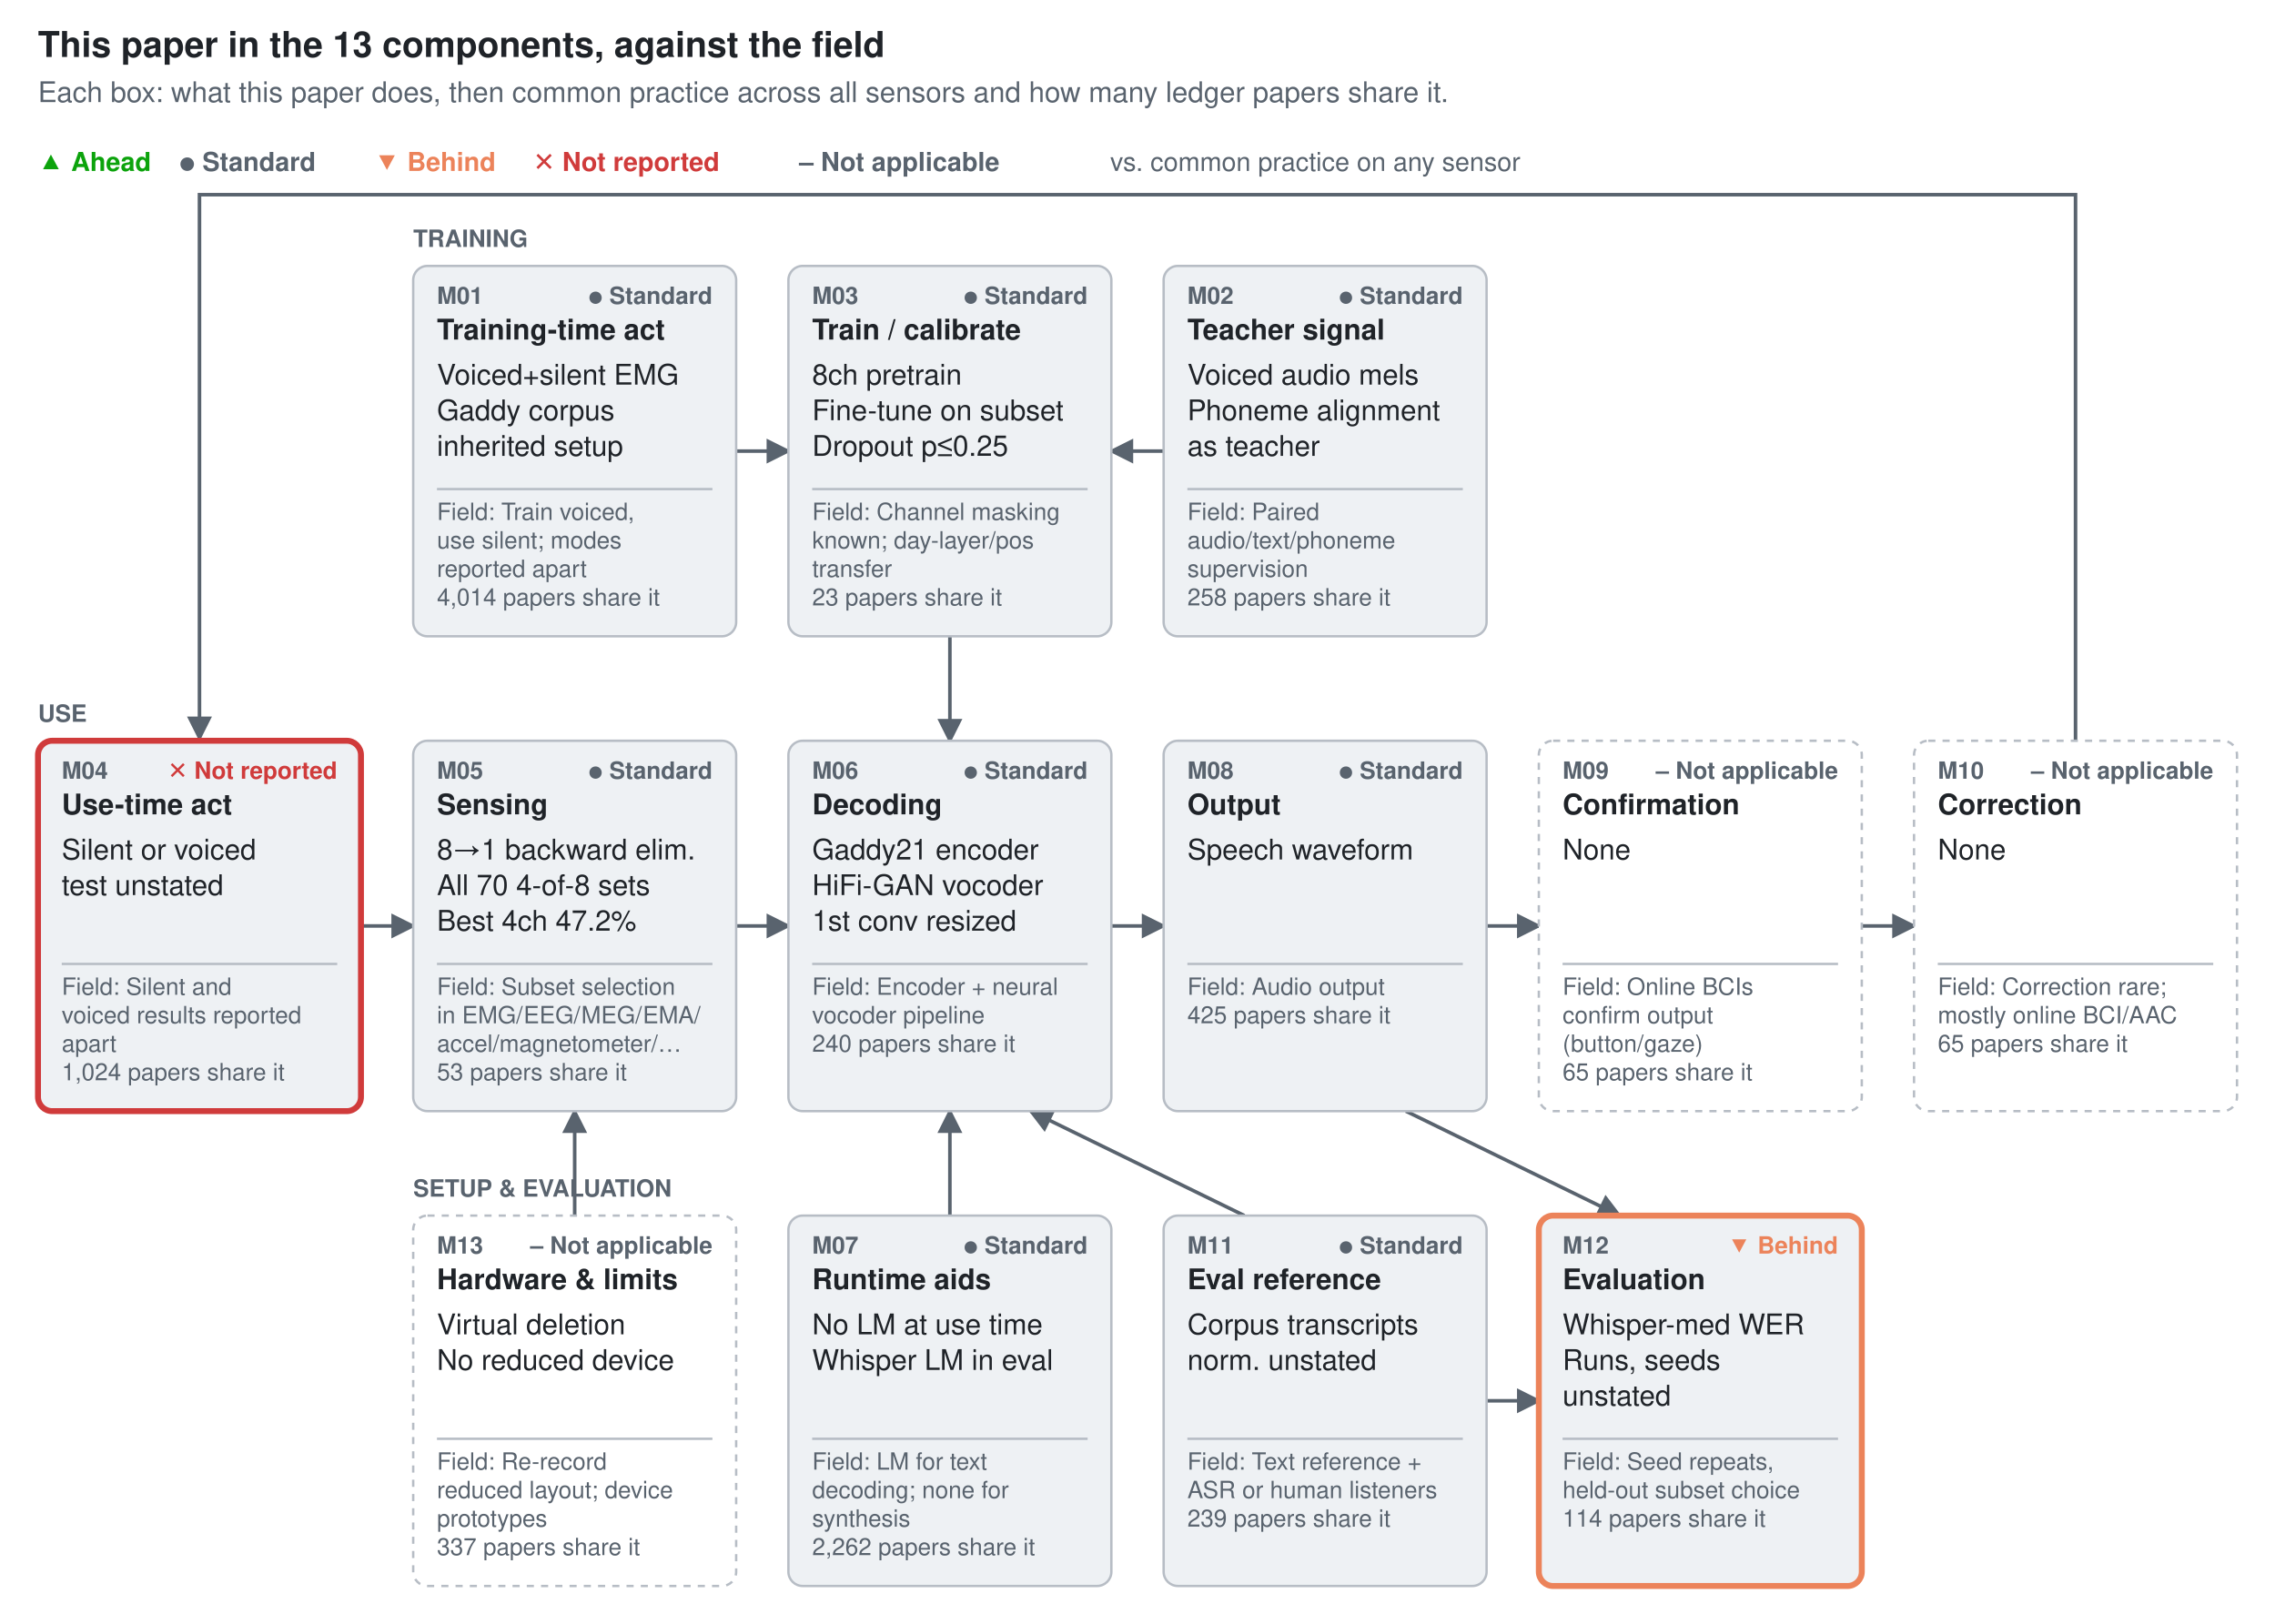
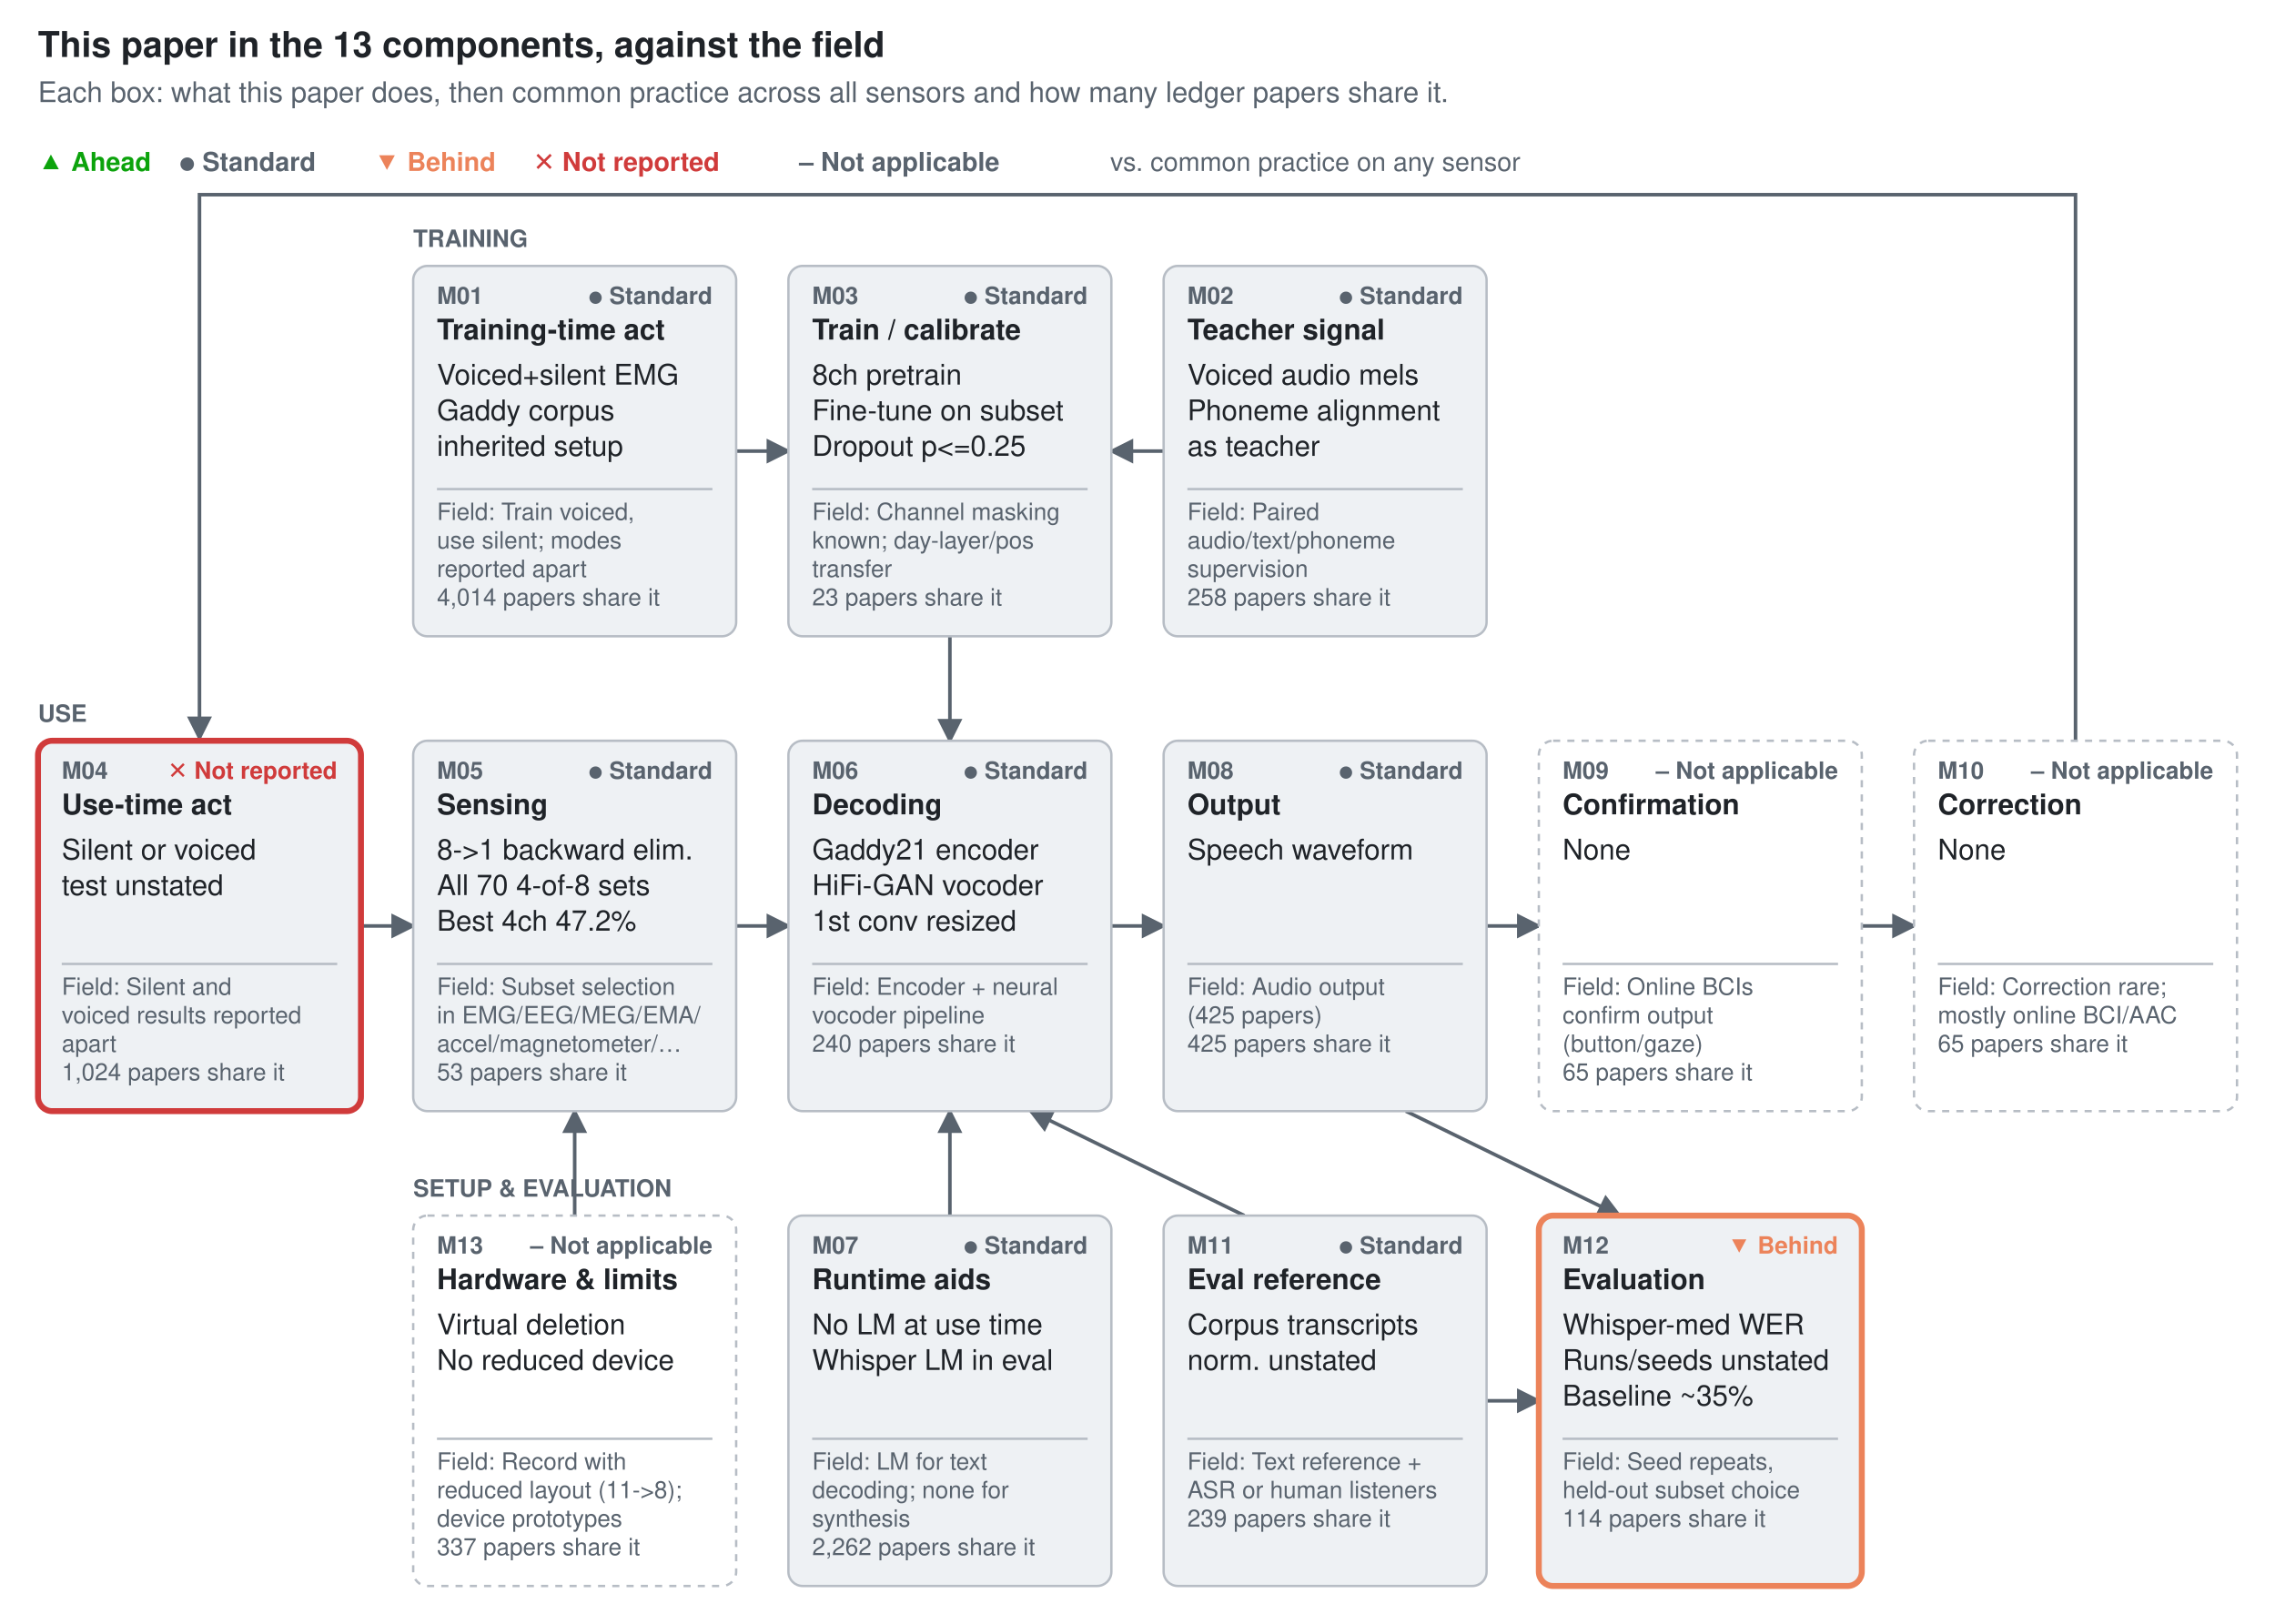
<svg xmlns="http://www.w3.org/2000/svg" width="958" height="684" viewBox="0 0 958 684" font-family="-apple-system, BlinkMacSystemFont, 'Segoe UI', Helvetica, Arial, sans-serif" role="img" aria-label="This paper in the 13 components, against the field">
  <rect width="958" height="684" fill="#ffffff" />
  <text x="16.0" y="24.0" font-size="15" fill="#1f2328" text-anchor="start" font-weight="600">This paper in the 13 components, against the field</text>
  <text x="16.0" y="43.0" font-size="12" fill="#59636e" text-anchor="start">Each box: what this paper does, then common practice across all sensors and how many ledger papers share it.</text>
  <defs>
    <marker id="a" viewBox="0 0 8 8" refX="7" refY="4" markerWidth="7" markerHeight="7" orient="auto">
      <path d="M0,0 L8,4 L0,8 Z" fill="#59636e" />
    </marker>
  </defs>
  <path d="M310,190.0 L332,190.0" fill="none" stroke="#59636e" stroke-width="1.5" marker-end="url(#a)" />
  <path d="M490,190.0 L468,190.0" fill="none" stroke="#59636e" stroke-width="1.5" marker-end="url(#a)" />
  <path d="M400.0,268 L400.0,312" fill="none" stroke="#59636e" stroke-width="1.5" marker-end="url(#a)" />
  <path d="M152,390.0 L174,390.0" fill="none" stroke="#59636e" stroke-width="1.5" marker-end="url(#a)" />
  <path d="M310,390.0 L332,390.0" fill="none" stroke="#59636e" stroke-width="1.5" marker-end="url(#a)" />
  <path d="M400.0,512 L400.0,468" fill="none" stroke="#59636e" stroke-width="1.5" marker-end="url(#a)" />
  <path d="M468,390.0 L490,390.0" fill="none" stroke="#59636e" stroke-width="1.5" marker-end="url(#a)" />
  <path d="M626,390.0 L648,390.0" fill="none" stroke="#59636e" stroke-width="1.5" marker-end="url(#a)" />
  <path d="M784,390.0 L806,390.0" fill="none" stroke="#59636e" stroke-width="1.5" marker-end="url(#a)" />
  <path d="M874.0,312 L874.0,82 L84.0,82 L84.0,311" fill="none" stroke="#59636e" stroke-width="1.5" marker-end="url(#a)" />
  <path d="M592.0,468 L682.0,512" fill="none" stroke="#59636e" stroke-width="1.5" marker-end="url(#a)" />
  <path d="M626,590.0 L648,590.0" fill="none" stroke="#59636e" stroke-width="1.5" marker-end="url(#a)" />
  <path d="M524.0,512 L434.0,468" fill="none" stroke="#59636e" stroke-width="1.5" marker-end="url(#a)" />
  <path d="M242.0,512 L242.0,468" fill="none" stroke="#59636e" stroke-width="1.5" marker-end="url(#a)" />
  <text x="174.0" y="104.0" font-size="10" fill="#59636e" text-anchor="start" font-weight="600">TRAINING</text>
  <text x="16.0" y="304.0" font-size="10" fill="#59636e" text-anchor="start" font-weight="600">USE</text>
  <text x="174.0" y="504.0" font-size="10" fill="#59636e" text-anchor="start" font-weight="600">SETUP &amp; EVALUATION</text>
  <rect x="174" y="112" width="136" height="156" rx="6" fill="#eef1f4" stroke="#b7bdc5" stroke-width="1" />
  <text x="184.0" y="162.0" font-size="12" fill="#1f2328" text-anchor="start">Voiced+silent EMG</text>
  <text x="184.0" y="177.0" font-size="12" fill="#1f2328" text-anchor="start">Gaddy corpus</text>
  <text x="184.0" y="192.0" font-size="12" fill="#1f2328" text-anchor="start">inherited setup</text>
  <line x1="184.0" y1="206.0" x2="300.0" y2="206.0" stroke="#b7bdc5" stroke-width="1" />
  <text x="184.0" y="219.0" font-size="10" fill="#59636e" text-anchor="start">Field: Train voiced,</text>
  <text x="184.0" y="231.0" font-size="10" fill="#59636e" text-anchor="start">use silent; modes</text>
  <text x="184.0" y="243.0" font-size="10" fill="#59636e" text-anchor="start">reported apart</text>
  <text x="184.0" y="255.0" font-size="10" fill="#59636e" text-anchor="start">4,014 papers share it</text>
  <text x="300.0" y="128.0" font-size="10" fill="#59636e" text-anchor="end" font-weight="700">● Standard</text>
  <text x="184.0" y="128.0" font-size="10" fill="#59636e" text-anchor="start" font-weight="600">M01</text>
  <text x="184.0" y="143.0" font-size="12" fill="#1f2328" text-anchor="start" font-weight="700">Training-time act</text>
  <rect x="332" y="112" width="136" height="156" rx="6" fill="#eef1f4" stroke="#b7bdc5" stroke-width="1" />
  <text x="342.0" y="162.0" font-size="12" fill="#1f2328" text-anchor="start">8ch pretrain</text>
  <text x="342.0" y="177.0" font-size="12" fill="#1f2328" text-anchor="start">Fine-tune on subset</text>
-   <text x="342.0" y="192.0" font-size="12" fill="#1f2328" text-anchor="start">Dropout p≤0.25</text>
+   <text x="342.0" y="192.0" font-size="12" fill="#1f2328" text-anchor="start">Dropout p&lt;=0.25</text>
  <line x1="342.0" y1="206.0" x2="458.0" y2="206.0" stroke="#b7bdc5" stroke-width="1" />
  <text x="342.0" y="219.0" font-size="10" fill="#59636e" text-anchor="start">Field: Channel masking</text>
  <text x="342.0" y="231.0" font-size="10" fill="#59636e" text-anchor="start">known; day-layer/pos</text>
  <text x="342.0" y="243.0" font-size="10" fill="#59636e" text-anchor="start">transfer</text>
  <text x="342.0" y="255.0" font-size="10" fill="#59636e" text-anchor="start">23 papers share it</text>
  <text x="458.0" y="128.0" font-size="10" fill="#59636e" text-anchor="end" font-weight="700">● Standard</text>
  <text x="342.0" y="128.0" font-size="10" fill="#59636e" text-anchor="start" font-weight="600">M03</text>
  <text x="342.0" y="143.0" font-size="12" fill="#1f2328" text-anchor="start" font-weight="700">Train / calibrate</text>
  <rect x="490" y="112" width="136" height="156" rx="6" fill="#eef1f4" stroke="#b7bdc5" stroke-width="1" />
  <text x="500.0" y="162.0" font-size="12" fill="#1f2328" text-anchor="start">Voiced audio mels</text>
  <text x="500.0" y="177.0" font-size="12" fill="#1f2328" text-anchor="start">Phoneme alignment</text>
  <text x="500.0" y="192.0" font-size="12" fill="#1f2328" text-anchor="start">as teacher</text>
  <line x1="500.0" y1="206.0" x2="616.0" y2="206.0" stroke="#b7bdc5" stroke-width="1" />
  <text x="500.0" y="219.0" font-size="10" fill="#59636e" text-anchor="start">Field: Paired</text>
  <text x="500.0" y="231.0" font-size="10" fill="#59636e" text-anchor="start">audio/text/phoneme</text>
  <text x="500.0" y="243.0" font-size="10" fill="#59636e" text-anchor="start">supervision</text>
  <text x="500.0" y="255.0" font-size="10" fill="#59636e" text-anchor="start">258 papers share it</text>
  <text x="616.0" y="128.0" font-size="10" fill="#59636e" text-anchor="end" font-weight="700">● Standard</text>
  <text x="500.0" y="128.0" font-size="10" fill="#59636e" text-anchor="start" font-weight="600">M02</text>
  <text x="500.0" y="143.0" font-size="12" fill="#1f2328" text-anchor="start" font-weight="700">Teacher signal</text>
  <rect x="16" y="312" width="136" height="156" rx="6" fill="#eef1f4" stroke="#d03b3b" stroke-width="2.5" />
  <text x="26.0" y="362.0" font-size="12" fill="#1f2328" text-anchor="start">Silent or voiced</text>
  <text x="26.0" y="377.0" font-size="12" fill="#1f2328" text-anchor="start">test unstated</text>
  <line x1="26.0" y1="406.0" x2="142.0" y2="406.0" stroke="#b7bdc5" stroke-width="1" />
  <text x="26.0" y="419.0" font-size="10" fill="#59636e" text-anchor="start">Field: Silent and</text>
  <text x="26.0" y="431.0" font-size="10" fill="#59636e" text-anchor="start">voiced results reported</text>
  <text x="26.0" y="443.0" font-size="10" fill="#59636e" text-anchor="start">apart</text>
  <text x="26.0" y="455.0" font-size="10" fill="#59636e" text-anchor="start">1,024 papers share it</text>
  <text x="142.0" y="328.0" font-size="10" fill="#d03b3b" text-anchor="end" font-weight="700">✕ Not reported</text>
  <text x="26.0" y="328.0" font-size="10" fill="#59636e" text-anchor="start" font-weight="600">M04</text>
  <text x="26.0" y="343.0" font-size="12" fill="#1f2328" text-anchor="start" font-weight="700">Use-time act</text>
  <rect x="174" y="312" width="136" height="156" rx="6" fill="#eef1f4" stroke="#b7bdc5" stroke-width="1" />
-   <text x="184.0" y="362.0" font-size="12" fill="#1f2328" text-anchor="start">8→1 backward elim.</text>
+   <text x="184.0" y="362.0" font-size="12" fill="#1f2328" text-anchor="start">8-&gt;1 backward elim.</text>
  <text x="184.0" y="377.0" font-size="12" fill="#1f2328" text-anchor="start">All 70 4-of-8 sets</text>
  <text x="184.0" y="392.0" font-size="12" fill="#1f2328" text-anchor="start">Best 4ch 47.2%</text>
  <line x1="184.0" y1="406.0" x2="300.0" y2="406.0" stroke="#b7bdc5" stroke-width="1" />
  <text x="184.0" y="419.0" font-size="10" fill="#59636e" text-anchor="start">Field: Subset selection</text>
  <text x="184.0" y="431.0" font-size="10" fill="#59636e" text-anchor="start">in EMG/EEG/MEG/EMA/</text>
  <text x="184.0" y="443.0" font-size="10" fill="#59636e" text-anchor="start">accel/magnetometer/…</text>
  <text x="184.0" y="455.0" font-size="10" fill="#59636e" text-anchor="start">53 papers share it</text>
  <text x="300.0" y="328.0" font-size="10" fill="#59636e" text-anchor="end" font-weight="700">● Standard</text>
  <text x="184.0" y="328.0" font-size="10" fill="#59636e" text-anchor="start" font-weight="600">M05</text>
  <text x="184.0" y="343.0" font-size="12" fill="#1f2328" text-anchor="start" font-weight="700">Sensing</text>
  <rect x="332" y="312" width="136" height="156" rx="6" fill="#eef1f4" stroke="#b7bdc5" stroke-width="1" />
  <text x="342.0" y="362.0" font-size="12" fill="#1f2328" text-anchor="start">Gaddy21 encoder</text>
  <text x="342.0" y="377.0" font-size="12" fill="#1f2328" text-anchor="start">HiFi-GAN vocoder</text>
  <text x="342.0" y="392.0" font-size="12" fill="#1f2328" text-anchor="start">1st conv resized</text>
  <line x1="342.0" y1="406.0" x2="458.0" y2="406.0" stroke="#b7bdc5" stroke-width="1" />
  <text x="342.0" y="419.0" font-size="10" fill="#59636e" text-anchor="start">Field: Encoder + neural</text>
  <text x="342.0" y="431.0" font-size="10" fill="#59636e" text-anchor="start">vocoder pipeline</text>
  <text x="342.0" y="443.0" font-size="10" fill="#59636e" text-anchor="start">240 papers share it</text>
  <text x="458.0" y="328.0" font-size="10" fill="#59636e" text-anchor="end" font-weight="700">● Standard</text>
  <text x="342.0" y="328.0" font-size="10" fill="#59636e" text-anchor="start" font-weight="600">M06</text>
  <text x="342.0" y="343.0" font-size="12" fill="#1f2328" text-anchor="start" font-weight="700">Decoding</text>
  <rect x="490" y="312" width="136" height="156" rx="6" fill="#eef1f4" stroke="#b7bdc5" stroke-width="1" />
  <text x="500.0" y="362.0" font-size="12" fill="#1f2328" text-anchor="start">Speech waveform</text>
  <line x1="500.0" y1="406.0" x2="616.0" y2="406.0" stroke="#b7bdc5" stroke-width="1" />
  <text x="500.0" y="419.0" font-size="10" fill="#59636e" text-anchor="start">Field: Audio output</text>
-   <text x="500.0" y="431.0" font-size="10" fill="#59636e" text-anchor="start">425 papers share it</text>
+   <text x="500.0" y="431.0" font-size="10" fill="#59636e" text-anchor="start">(425 papers)</text>
+   <text x="500.0" y="443.0" font-size="10" fill="#59636e" text-anchor="start">425 papers share it</text>
  <text x="616.0" y="328.0" font-size="10" fill="#59636e" text-anchor="end" font-weight="700">● Standard</text>
  <text x="500.0" y="328.0" font-size="10" fill="#59636e" text-anchor="start" font-weight="600">M08</text>
  <text x="500.0" y="343.0" font-size="12" fill="#1f2328" text-anchor="start" font-weight="700">Output</text>
  <rect x="648" y="312" width="136" height="156" rx="6" fill="#ffffff" stroke="#b7bdc5" stroke-width="1" stroke-dasharray="3 3" />
  <text x="658.0" y="362.0" font-size="12" fill="#1f2328" text-anchor="start">None</text>
  <line x1="658.0" y1="406.0" x2="774.0" y2="406.0" stroke="#b7bdc5" stroke-width="1" />
  <text x="658.0" y="419.0" font-size="10" fill="#59636e" text-anchor="start">Field: Online BCIs</text>
  <text x="658.0" y="431.0" font-size="10" fill="#59636e" text-anchor="start">confirm output</text>
  <text x="658.0" y="443.0" font-size="10" fill="#59636e" text-anchor="start">(button/gaze)</text>
  <text x="658.0" y="455.0" font-size="10" fill="#59636e" text-anchor="start">65 papers share it</text>
  <text x="774.0" y="328.0" font-size="10" fill="#59636e" text-anchor="end" font-weight="700">– Not applicable</text>
  <text x="658.0" y="328.0" font-size="10" fill="#59636e" text-anchor="start" font-weight="600">M09</text>
  <text x="658.0" y="343.0" font-size="12" fill="#1f2328" text-anchor="start" font-weight="700">Confirmation</text>
  <rect x="806" y="312" width="136" height="156" rx="6" fill="#ffffff" stroke="#b7bdc5" stroke-width="1" stroke-dasharray="3 3" />
  <text x="816.0" y="362.0" font-size="12" fill="#1f2328" text-anchor="start">None</text>
  <line x1="816.0" y1="406.0" x2="932.0" y2="406.0" stroke="#b7bdc5" stroke-width="1" />
  <text x="816.0" y="419.0" font-size="10" fill="#59636e" text-anchor="start">Field: Correction rare;</text>
  <text x="816.0" y="431.0" font-size="10" fill="#59636e" text-anchor="start">mostly online BCI/AAC</text>
  <text x="816.0" y="443.0" font-size="10" fill="#59636e" text-anchor="start">65 papers share it</text>
  <text x="932.0" y="328.0" font-size="10" fill="#59636e" text-anchor="end" font-weight="700">– Not applicable</text>
  <text x="816.0" y="328.0" font-size="10" fill="#59636e" text-anchor="start" font-weight="600">M10</text>
  <text x="816.0" y="343.0" font-size="12" fill="#1f2328" text-anchor="start" font-weight="700">Correction</text>
  <rect x="174" y="512" width="136" height="156" rx="6" fill="#ffffff" stroke="#b7bdc5" stroke-width="1" stroke-dasharray="3 3" />
  <text x="184.0" y="562.0" font-size="12" fill="#1f2328" text-anchor="start">Virtual deletion</text>
  <text x="184.0" y="577.0" font-size="12" fill="#1f2328" text-anchor="start">No reduced device</text>
  <line x1="184.0" y1="606.0" x2="300.0" y2="606.0" stroke="#b7bdc5" stroke-width="1" />
-   <text x="184.0" y="619.0" font-size="10" fill="#59636e" text-anchor="start">Field: Re-record</text>
-   <text x="184.0" y="631.0" font-size="10" fill="#59636e" text-anchor="start">reduced layout; device</text>
-   <text x="184.0" y="643.0" font-size="10" fill="#59636e" text-anchor="start">prototypes</text>
+   <text x="184.0" y="619.0" font-size="10" fill="#59636e" text-anchor="start">Field: Record with</text>
+   <text x="184.0" y="631.0" font-size="10" fill="#59636e" text-anchor="start">reduced layout (11-&gt;8);</text>
+   <text x="184.0" y="643.0" font-size="10" fill="#59636e" text-anchor="start">device prototypes</text>
  <text x="184.0" y="655.0" font-size="10" fill="#59636e" text-anchor="start">337 papers share it</text>
  <text x="300.0" y="528.0" font-size="10" fill="#59636e" text-anchor="end" font-weight="700">– Not applicable</text>
  <text x="184.0" y="528.0" font-size="10" fill="#59636e" text-anchor="start" font-weight="600">M13</text>
  <text x="184.0" y="543.0" font-size="12" fill="#1f2328" text-anchor="start" font-weight="700">Hardware &amp; limits</text>
  <rect x="332" y="512" width="136" height="156" rx="6" fill="#eef1f4" stroke="#b7bdc5" stroke-width="1" />
  <text x="342.0" y="562.0" font-size="12" fill="#1f2328" text-anchor="start">No LM at use time</text>
  <text x="342.0" y="577.0" font-size="12" fill="#1f2328" text-anchor="start">Whisper LM in eval</text>
  <line x1="342.0" y1="606.0" x2="458.0" y2="606.0" stroke="#b7bdc5" stroke-width="1" />
  <text x="342.0" y="619.0" font-size="10" fill="#59636e" text-anchor="start">Field: LM for text</text>
  <text x="342.0" y="631.0" font-size="10" fill="#59636e" text-anchor="start">decoding; none for</text>
  <text x="342.0" y="643.0" font-size="10" fill="#59636e" text-anchor="start">synthesis</text>
  <text x="342.0" y="655.0" font-size="10" fill="#59636e" text-anchor="start">2,262 papers share it</text>
  <text x="458.0" y="528.0" font-size="10" fill="#59636e" text-anchor="end" font-weight="700">● Standard</text>
  <text x="342.0" y="528.0" font-size="10" fill="#59636e" text-anchor="start" font-weight="600">M07</text>
  <text x="342.0" y="543.0" font-size="12" fill="#1f2328" text-anchor="start" font-weight="700">Runtime aids</text>
  <rect x="490" y="512" width="136" height="156" rx="6" fill="#eef1f4" stroke="#b7bdc5" stroke-width="1" />
  <text x="500.0" y="562.0" font-size="12" fill="#1f2328" text-anchor="start">Corpus transcripts</text>
  <text x="500.0" y="577.0" font-size="12" fill="#1f2328" text-anchor="start">norm. unstated</text>
  <line x1="500.0" y1="606.0" x2="616.0" y2="606.0" stroke="#b7bdc5" stroke-width="1" />
  <text x="500.0" y="619.0" font-size="10" fill="#59636e" text-anchor="start">Field: Text reference +</text>
  <text x="500.0" y="631.0" font-size="10" fill="#59636e" text-anchor="start">ASR or human listeners</text>
  <text x="500.0" y="643.0" font-size="10" fill="#59636e" text-anchor="start">239 papers share it</text>
  <text x="616.0" y="528.0" font-size="10" fill="#59636e" text-anchor="end" font-weight="700">● Standard</text>
  <text x="500.0" y="528.0" font-size="10" fill="#59636e" text-anchor="start" font-weight="600">M11</text>
  <text x="500.0" y="543.0" font-size="12" fill="#1f2328" text-anchor="start" font-weight="700">Eval reference</text>
  <rect x="648" y="512" width="136" height="156" rx="6" fill="#eef1f4" stroke="#ec835a" stroke-width="2.5" />
  <text x="658.0" y="562.0" font-size="12" fill="#1f2328" text-anchor="start">Whisper-med WER</text>
-   <text x="658.0" y="577.0" font-size="12" fill="#1f2328" text-anchor="start">Runs, seeds</text>
-   <text x="658.0" y="592.0" font-size="12" fill="#1f2328" text-anchor="start">unstated</text>
+   <text x="658.0" y="577.0" font-size="12" fill="#1f2328" text-anchor="start">Runs/seeds unstated</text>
+   <text x="658.0" y="592.0" font-size="12" fill="#1f2328" text-anchor="start">Baseline ~35%</text>
  <line x1="658.0" y1="606.0" x2="774.0" y2="606.0" stroke="#b7bdc5" stroke-width="1" />
  <text x="658.0" y="619.0" font-size="10" fill="#59636e" text-anchor="start">Field: Seed repeats,</text>
  <text x="658.0" y="631.0" font-size="10" fill="#59636e" text-anchor="start">held-out subset choice</text>
  <text x="658.0" y="643.0" font-size="10" fill="#59636e" text-anchor="start">114 papers share it</text>
  <text x="774.0" y="528.0" font-size="10" fill="#ec835a" text-anchor="end" font-weight="700">▼ Behind</text>
  <text x="658.0" y="528.0" font-size="10" fill="#59636e" text-anchor="start" font-weight="600">M12</text>
  <text x="658.0" y="543.0" font-size="12" fill="#1f2328" text-anchor="start" font-weight="700">Evaluation</text>
  <text x="16.0" y="72.0" font-size="11" fill="#0ca30c" text-anchor="start" font-weight="700">▲ Ahead</text>
  <text x="75.5" y="72.0" font-size="11" fill="#59636e" text-anchor="start" font-weight="700">● Standard</text>
  <text x="157.5" y="72.0" font-size="11" fill="#ec835a" text-anchor="start" font-weight="700">▼ Behind</text>
  <text x="224.5" y="72.0" font-size="11" fill="#d03b3b" text-anchor="start" font-weight="700">✕ Not reported</text>
  <text x="336.5" y="72.0" font-size="11" fill="#59636e" text-anchor="start" font-weight="700">– Not applicable</text>
  <text x="467.5" y="72.0" font-size="11" fill="#59636e" text-anchor="start">vs. common practice on any sensor</text>
</svg>
